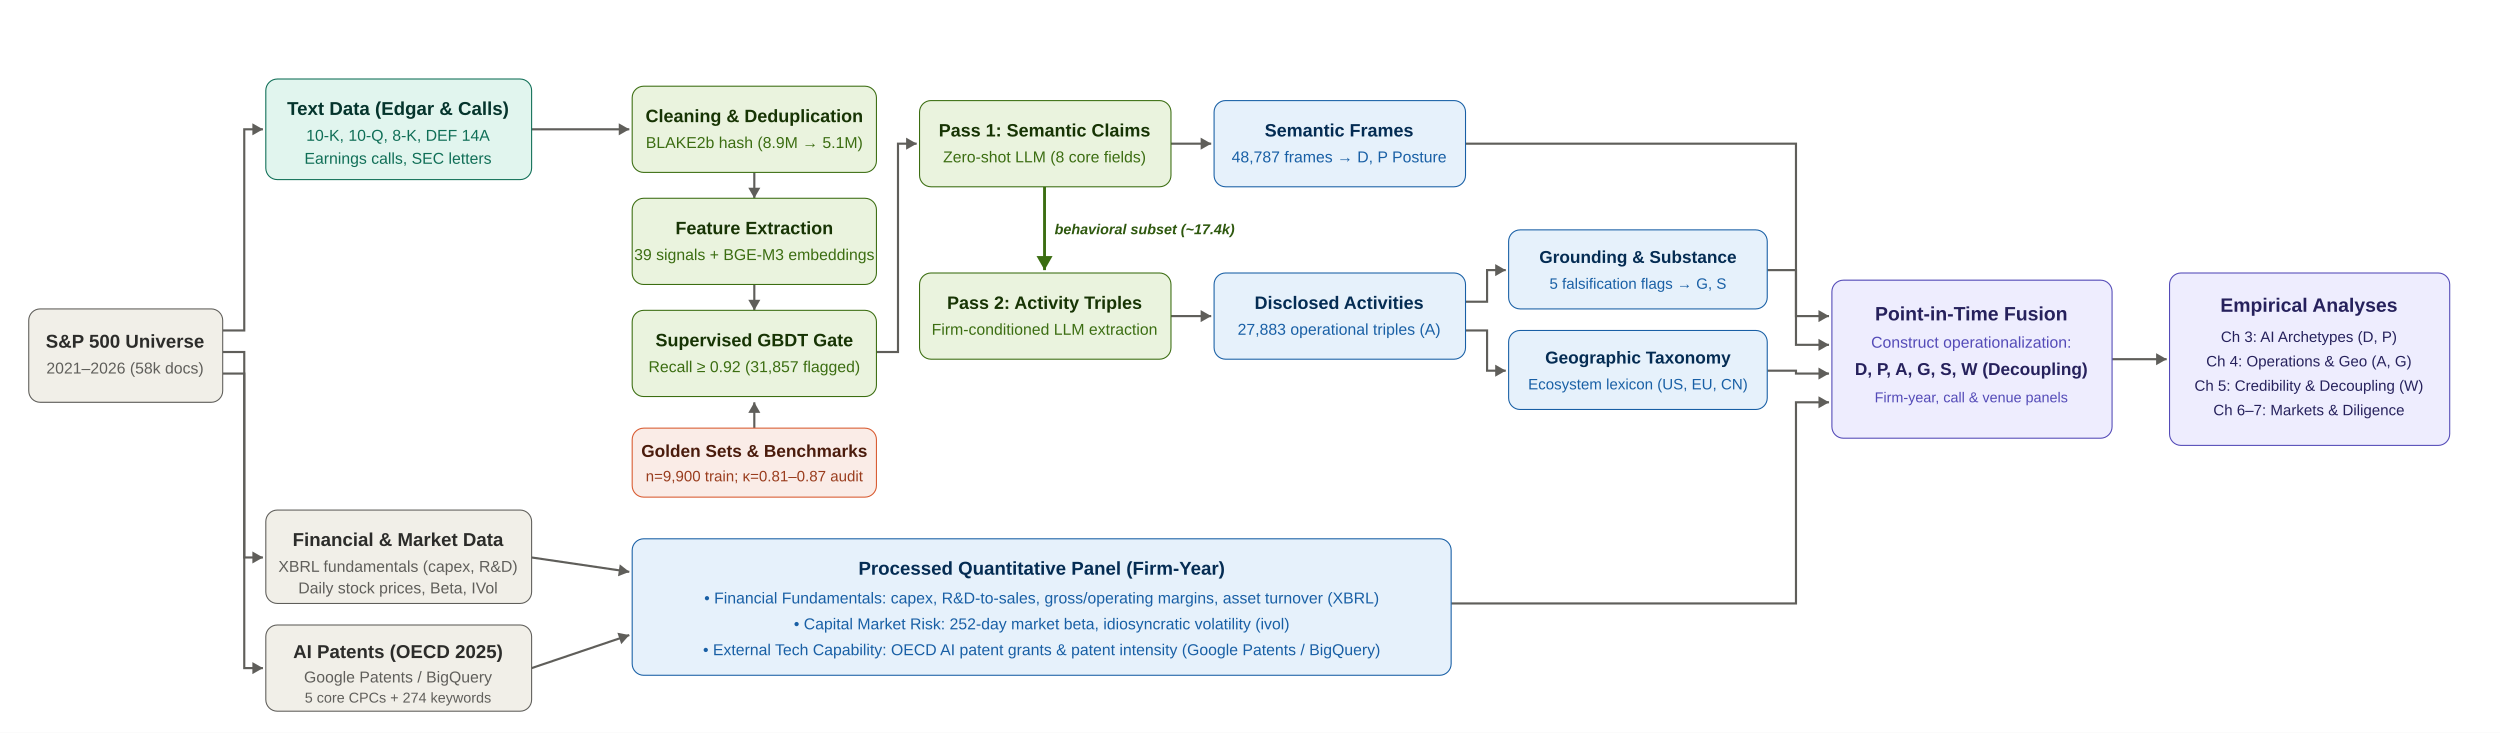
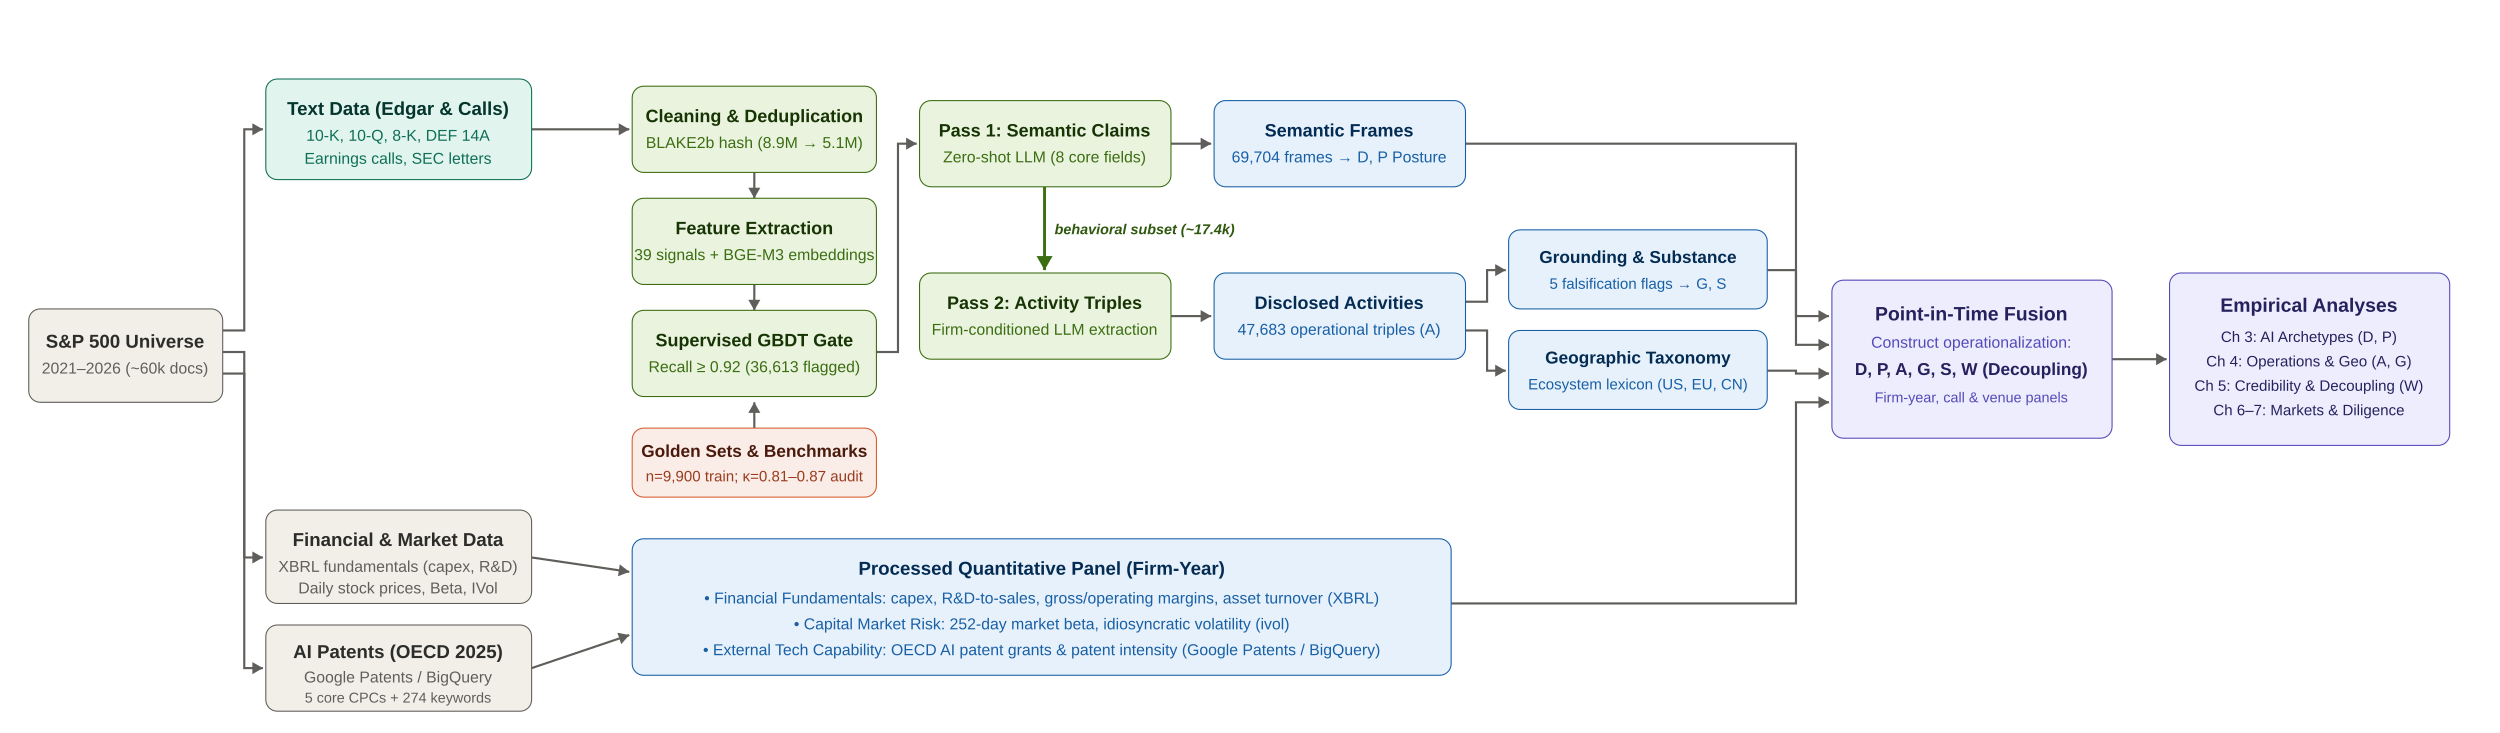
<svg xmlns="http://www.w3.org/2000/svg" width="1740" height="510" viewBox="0 0 1740 510" font-family="Arial, Helvetica, sans-serif">
  <defs>
    <marker id="arrow" viewBox="0 0 10 10" refX="8" refY="5" markerWidth="7" markerHeight="7" orient="auto-start-reverse">
      <path d="M1 1L8 5L1 9Z" fill="#5F5E5A" />
    </marker>
    <marker id="arrow-green" viewBox="0 0 10 10" refX="8" refY="5" markerWidth="7" markerHeight="7" orient="auto-start-reverse">
      <path d="M1 1L8 5L1 9Z" fill="#3B6D11" />
    </marker>
  </defs>
  <rect x="0" y="0" width="1740" height="510" fill="#FFFFFF" />
  <g stroke="#5F5E5A" stroke-width="1.5" fill="none">
    <path d="M155,230 L170,230 L170,90 L183,90" marker-end="url(#arrow)" />
    <path d="M155,245 L170,245 L170,388 L183,388" marker-end="url(#arrow)" />
    <path d="M155,260 L170,260 L170,465 L183,465" marker-end="url(#arrow)" />
    <line x1="370" y1="90" x2="438" y2="90" marker-end="url(#arrow)" />
    <line x1="525" y1="120" x2="525" y2="138" marker-end="url(#arrow)" />
    <line x1="525" y1="198" x2="525" y2="216" marker-end="url(#arrow)" />
    <line x1="525" y1="298" x2="525" y2="280" marker-end="url(#arrow)" />
    <path d="M610,245 L625,245 L625,100 L638,100" marker-end="url(#arrow)" />
    <line x1="815" y1="100" x2="843" y2="100" marker-end="url(#arrow)" />
    <line x1="815" y1="220" x2="843" y2="220" marker-end="url(#arrow)" />
    <path d="M1020,210 L1035,210 L1035,188 L1048,188" marker-end="url(#arrow)" />
    <path d="M1020,230 L1035,230 L1035,258 L1048,258" marker-end="url(#arrow)" />
    <line x1="370" y1="388" x2="438" y2="398" marker-end="url(#arrow)" />
    <line x1="370" y1="465" x2="438" y2="442" marker-end="url(#arrow)" />
    <path d="M1020,100 L1250,100 L1250,220 L1273,220" marker-end="url(#arrow)" />
    <path d="M1230,188 L1250,188 L1250,240 L1273,240" marker-end="url(#arrow)" />
    <path d="M1230,258 L1250,258 L1250,260 L1273,260" marker-end="url(#arrow)" />
    <path d="M1010,420 L1250,420 L1250,280 L1273,280" marker-end="url(#arrow)" />
    <line x1="1470" y1="250" x2="1508" y2="250" marker-end="url(#arrow)" />
  </g>
  <g stroke="#3B6D11" stroke-width="2.0" fill="none">
    <line x1="727" y1="130" x2="727" y2="188" marker-end="url(#arrow-green)" />
  </g>
  <text x="734" y="163" font-size="10" fill="#2E580E" font-weight="600" font-style="italic">behavioral subset (~17.4k)</text>
  <g>
    <rect x="20" y="215" width="135" height="65" rx="8" fill="#F1EFE8" stroke="#5F5E5A" stroke-width="0.75" />
    <text x="87" y="242" text-anchor="middle" font-size="13" font-weight="bold" fill="#2C2C2A">S&amp;P 500 Universe</text>
-     <text x="87" y="260" text-anchor="middle" font-size="11" fill="#5F5E5A">2021–2026 (58k docs)</text>
+     <text x="87" y="260" text-anchor="middle" font-size="11" fill="#5F5E5A">2021–2026 (~60k docs)</text>
  </g>
  <g>
    <rect x="185" y="55" width="185" height="70" rx="8" fill="#E1F5EE" stroke="#0F6E56" stroke-width="0.75" />
    <text x="277" y="80" text-anchor="middle" font-size="13" font-weight="bold" fill="#04342C">Text Data (Edgar &amp; Calls)</text>
    <text x="277" y="98" text-anchor="middle" font-size="11" fill="#0F6E56">10-K, 10-Q, 8-K, DEF 14A</text>
    <text x="277" y="114" text-anchor="middle" font-size="11" fill="#0F6E56">Earnings calls, SEC letters</text>
  </g>
  <g>
    <rect x="185" y="355" width="185" height="65" rx="8" fill="#F1EFE8" stroke="#5F5E5A" stroke-width="0.75" />
    <text x="277" y="380" text-anchor="middle" font-size="13" font-weight="bold" fill="#2C2C2A">Financial &amp; Market Data</text>
    <text x="277" y="398" text-anchor="middle" font-size="11" fill="#5F5E5A">XBRL fundamentals (capex, R&amp;D)</text>
    <text x="277" y="413" text-anchor="middle" font-size="11" fill="#5F5E5A">Daily stock prices, Beta, IVol</text>
  </g>
  <g>
    <rect x="185" y="435" width="185" height="60" rx="8" fill="#F1EFE8" stroke="#5F5E5A" stroke-width="0.75" />
    <text x="277" y="458" text-anchor="middle" font-size="13" font-weight="bold" fill="#2C2C2A">AI Patents (OECD 2025)</text>
    <text x="277" y="475" text-anchor="middle" font-size="11" fill="#5F5E5A">Google Patents / BigQuery</text>
    <text x="277" y="489" text-anchor="middle" font-size="10" fill="#5F5E5A">5 core CPCs + 274 keywords</text>
  </g>
  <g>
    <rect x="440" y="60" width="170" height="60" rx="8" fill="#EAF3DE" stroke="#3B6D11" stroke-width="0.75" />
    <text x="525" y="85" text-anchor="middle" font-size="12.5" font-weight="bold" fill="#173404">Cleaning &amp; Deduplication</text>
    <text x="525" y="103" text-anchor="middle" font-size="11" fill="#3B6D11">BLAKE2b hash (8.9M → 5.1M)</text>
  </g>
  <g>
    <rect x="440" y="138" width="170" height="60" rx="8" fill="#EAF3DE" stroke="#3B6D11" stroke-width="0.75" />
    <text x="525" y="163" text-anchor="middle" font-size="12.5" font-weight="bold" fill="#173404">Feature Extraction</text>
    <text x="525" y="181" text-anchor="middle" font-size="11" fill="#3B6D11">39 signals + BGE-M3 embeddings</text>
  </g>
  <g>
    <rect x="440" y="216" width="170" height="60" rx="8" fill="#EAF3DE" stroke="#3B6D11" stroke-width="0.75" />
    <text x="525" y="241" text-anchor="middle" font-size="12.5" font-weight="bold" fill="#173404">Supervised GBDT Gate</text>
-     <text x="525" y="259" text-anchor="middle" font-size="11" fill="#3B6D11">Recall ≥ 0.92 (31,857 flagged)</text>
+     <text x="525" y="259" text-anchor="middle" font-size="11" fill="#3B6D11">Recall ≥ 0.92 (36,613 flagged)</text>
  </g>
  <g>
    <rect x="440" y="298" width="170" height="48" rx="8" fill="#FAECE7" stroke="#D85A30" stroke-width="0.75" />
    <text x="525" y="318" text-anchor="middle" font-size="12" font-weight="bold" fill="#4A1B0C">Golden Sets &amp; Benchmarks</text>
    <text x="525" y="335" text-anchor="middle" font-size="10.5" fill="#993C1D">n=9,900 train; κ=0.81–0.87 audit</text>
  </g>
  <g>
    <rect x="640" y="70" width="175" height="60" rx="8" fill="#EAF3DE" stroke="#3B6D11" stroke-width="0.75" />
    <text x="727" y="95" text-anchor="middle" font-size="12.5" font-weight="bold" fill="#173404">Pass 1: Semantic Claims</text>
    <text x="727" y="113" text-anchor="middle" font-size="11" fill="#3B6D11">Zero-shot LLM (8 core fields)</text>
  </g>
  <g>
    <rect x="640" y="190" width="175" height="60" rx="8" fill="#EAF3DE" stroke="#3B6D11" stroke-width="0.75" />
    <text x="727" y="215" text-anchor="middle" font-size="12.5" font-weight="bold" fill="#173404">Pass 2: Activity Triples</text>
    <text x="727" y="233" text-anchor="middle" font-size="11" fill="#3B6D11">Firm-conditioned LLM extraction</text>
  </g>
  <g>
    <rect x="845" y="70" width="175" height="60" rx="8" fill="#E6F1FB" stroke="#185FA5" stroke-width="0.75" />
    <text x="932" y="95" text-anchor="middle" font-size="12.5" font-weight="bold" fill="#042C53">Semantic Frames</text>
-     <text x="932" y="113" text-anchor="middle" font-size="11" fill="#185FA5">48,787 frames → D, P Posture</text>
+     <text x="932" y="113" text-anchor="middle" font-size="11" fill="#185FA5">69,704 frames → D, P Posture</text>
  </g>
  <g>
    <rect x="845" y="190" width="175" height="60" rx="8" fill="#E6F1FB" stroke="#185FA5" stroke-width="0.75" />
    <text x="932" y="215" text-anchor="middle" font-size="12.5" font-weight="bold" fill="#042C53">Disclosed Activities</text>
-     <text x="932" y="233" text-anchor="middle" font-size="11" fill="#185FA5">27,883 operational triples (A)</text>
+     <text x="932" y="233" text-anchor="middle" font-size="11" fill="#185FA5">47,683 operational triples (A)</text>
  </g>
  <g>
    <rect x="1050" y="160" width="180" height="55" rx="8" fill="#E6F1FB" stroke="#185FA5" stroke-width="0.75" />
    <text x="1140" y="183" text-anchor="middle" font-size="12" font-weight="bold" fill="#042C53">Grounding &amp; Substance</text>
    <text x="1140" y="201" text-anchor="middle" font-size="10.5" fill="#185FA5">5 falsification flags → G, S</text>
  </g>
  <g>
    <rect x="1050" y="230" width="180" height="55" rx="8" fill="#E6F1FB" stroke="#185FA5" stroke-width="0.75" />
    <text x="1140" y="253" text-anchor="middle" font-size="12" font-weight="bold" fill="#042C53">Geographic Taxonomy</text>
    <text x="1140" y="271" text-anchor="middle" font-size="10.5" fill="#185FA5">Ecosystem lexicon (US, EU, CN)</text>
  </g>
  <g>
    <rect x="440" y="375" width="570" height="95" rx="8" fill="#E6F1FB" stroke="#185FA5" stroke-width="0.75" />
    <text x="725" y="400" text-anchor="middle" font-size="13" font-weight="bold" fill="#042C53">Processed Quantitative Panel (Firm-Year)</text>
    <text x="725" y="420" text-anchor="middle" font-size="11" fill="#185FA5">• Financial Fundamentals: capex, R&amp;D-to-sales, gross/operating margins, asset turnover (XBRL)</text>
    <text x="725" y="438" text-anchor="middle" font-size="11" fill="#185FA5">• Capital Market Risk: 252-day market beta, idiosyncratic volatility (ivol)</text>
    <text x="725" y="456" text-anchor="middle" font-size="11" fill="#185FA5">• External Tech Capability: OECD AI patent grants &amp; patent intensity (Google Patents / BigQuery)</text>
  </g>
  <g>
    <rect x="1275" y="195" width="195" height="110" rx="8" fill="#EEEDFE" stroke="#534AB7" stroke-width="0.75" />
    <text x="1372" y="223" text-anchor="middle" font-size="13.5" font-weight="bold" fill="#26215C">Point-in-Time Fusion</text>
    <text x="1372" y="242" text-anchor="middle" font-size="11" fill="#534AB7">Construct operationalization:</text>
    <text x="1372" y="261" text-anchor="middle" font-size="12" font-weight="bold" fill="#26215C">D, P, A, G, S, W (Decoupling)</text>
    <text x="1372" y="280" text-anchor="middle" font-size="10" fill="#534AB7">Firm-year, call &amp; venue panels</text>
  </g>
  <g>
    <rect x="1510" y="190" width="195" height="120" rx="8" fill="#EEEDFE" stroke="#534AB7" stroke-width="0.75" />
    <text x="1607" y="217" text-anchor="middle" font-size="13.5" font-weight="bold" fill="#26215C">Empirical Analyses</text>
    <text x="1607" y="238" text-anchor="middle" font-size="10.5" fill="#26215C">Ch 3: AI Archetypes (D, P)</text>
    <text x="1607" y="255" text-anchor="middle" font-size="10.5" fill="#26215C">Ch 4: Operations &amp; Geo (A, G)</text>
    <text x="1607" y="272" text-anchor="middle" font-size="10.5" fill="#26215C">Ch 5: Credibility &amp; Decoupling (W)</text>
    <text x="1607" y="289" text-anchor="middle" font-size="10.5" fill="#26215C">Ch 6–7: Markets &amp; Diligence</text>
  </g>
</svg>
